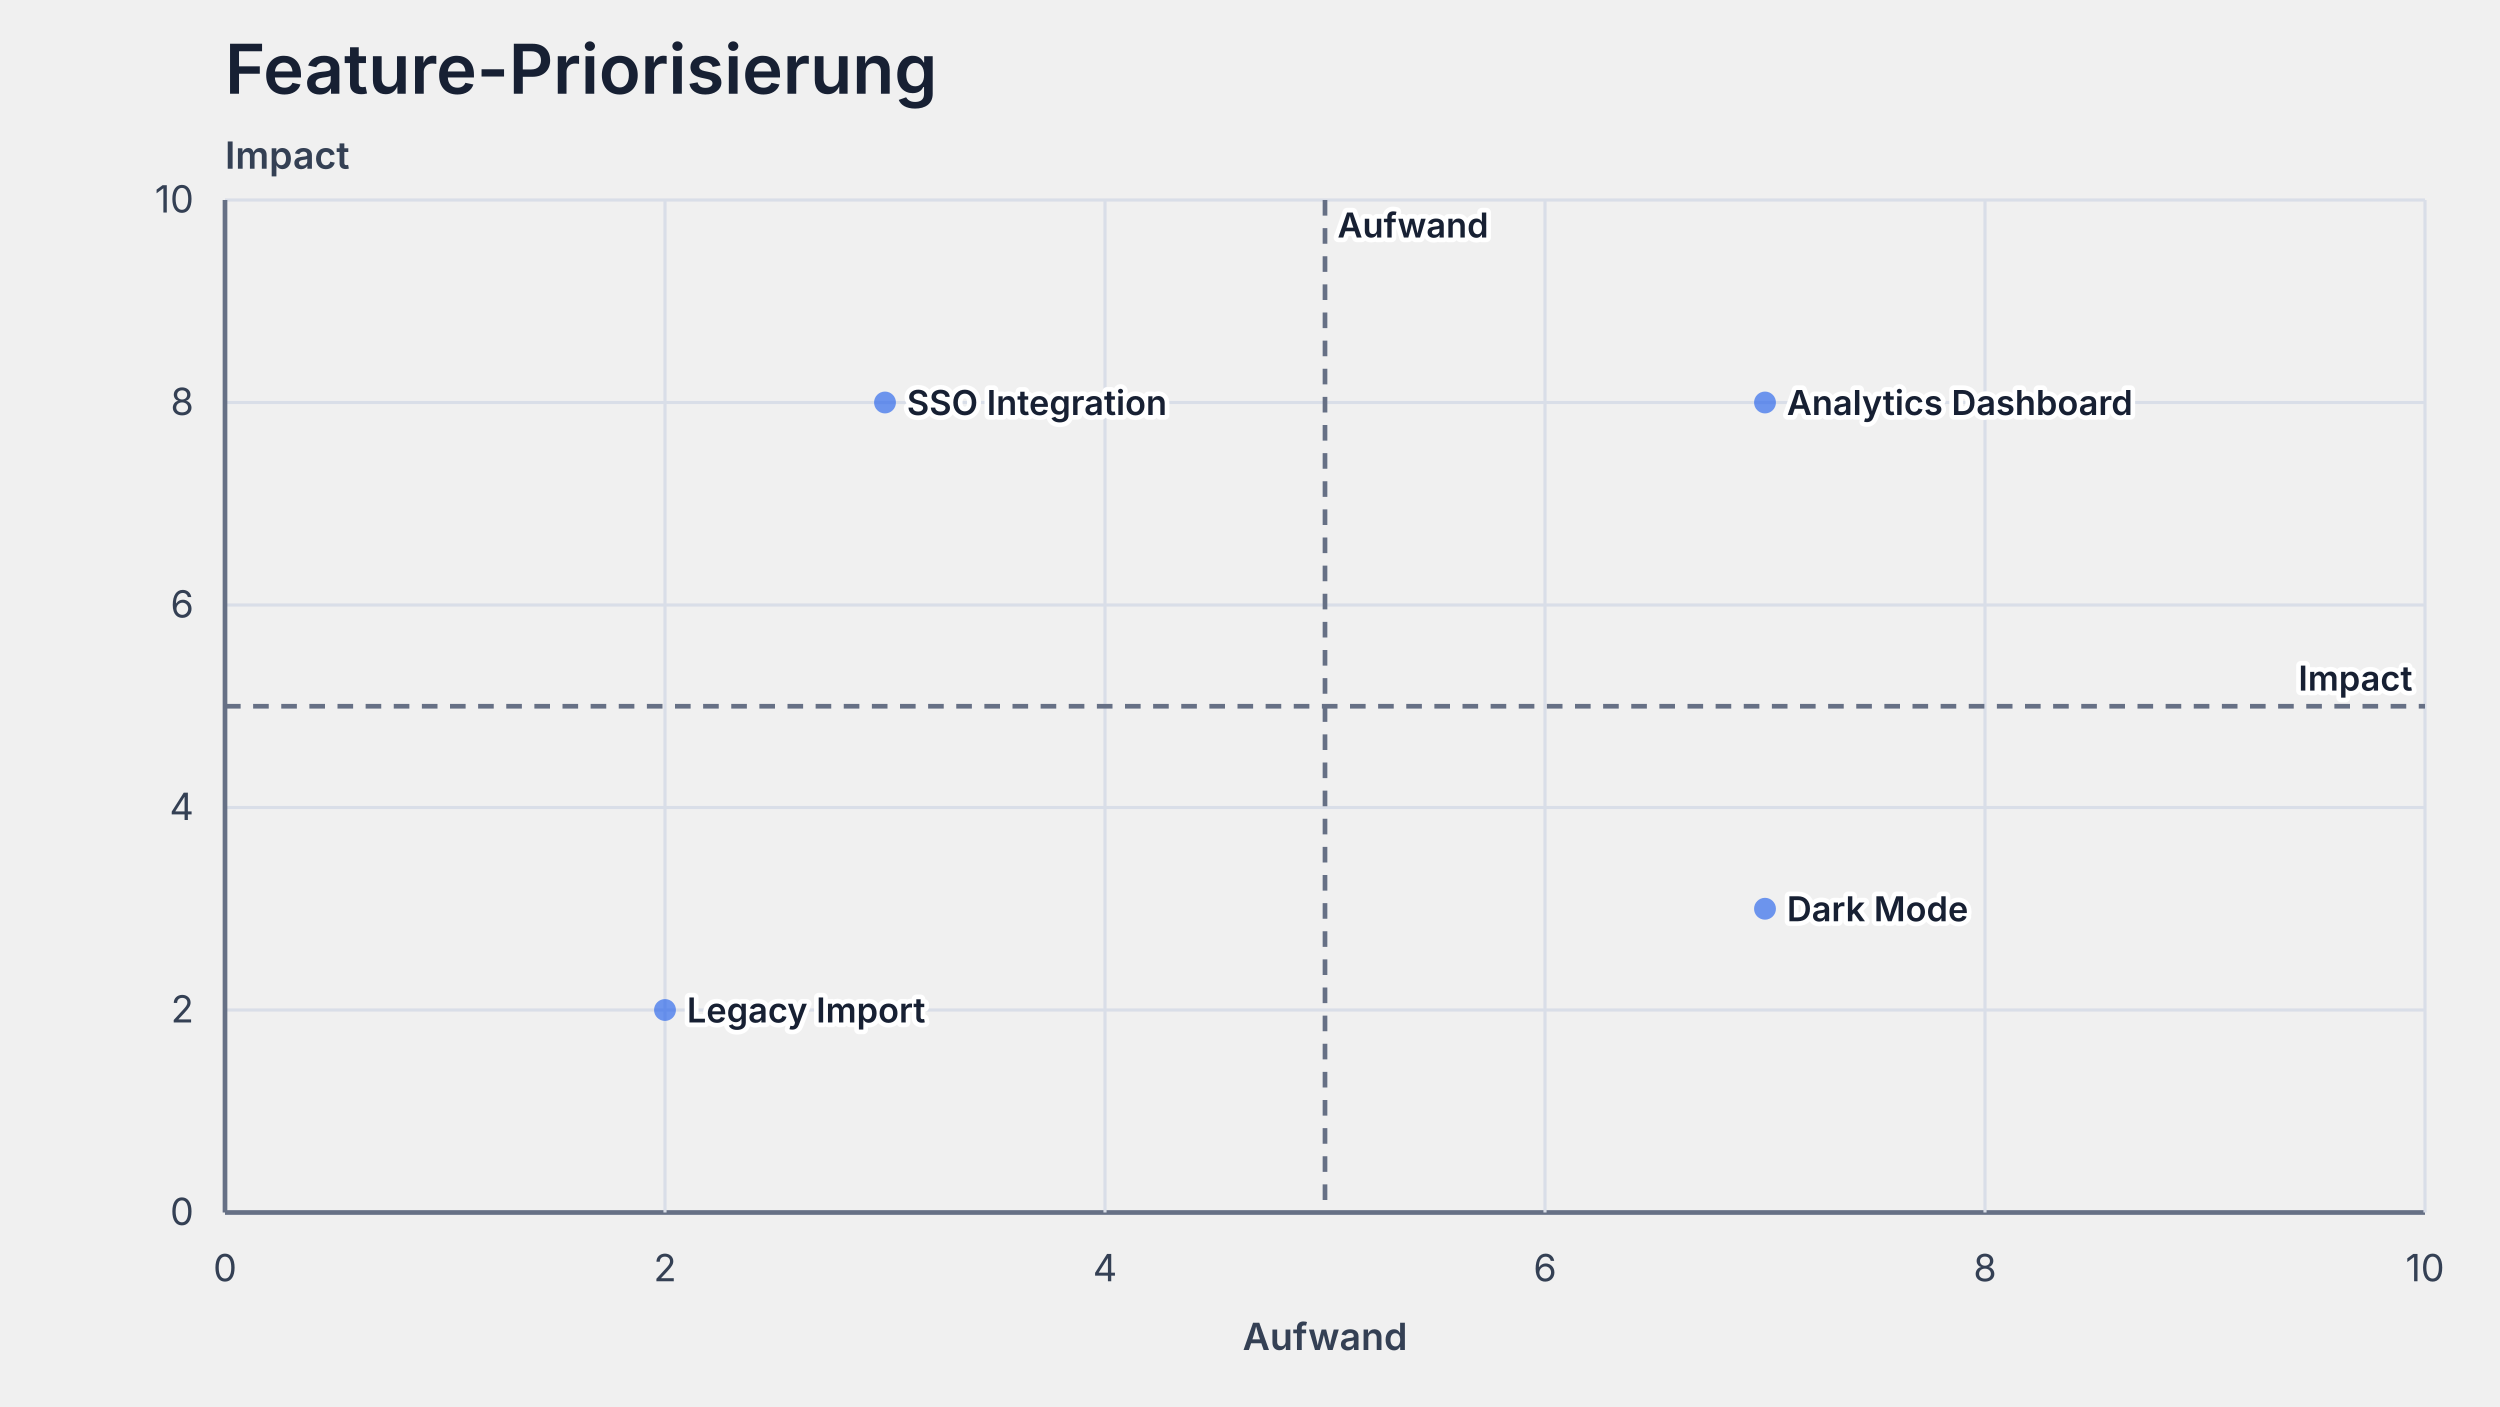
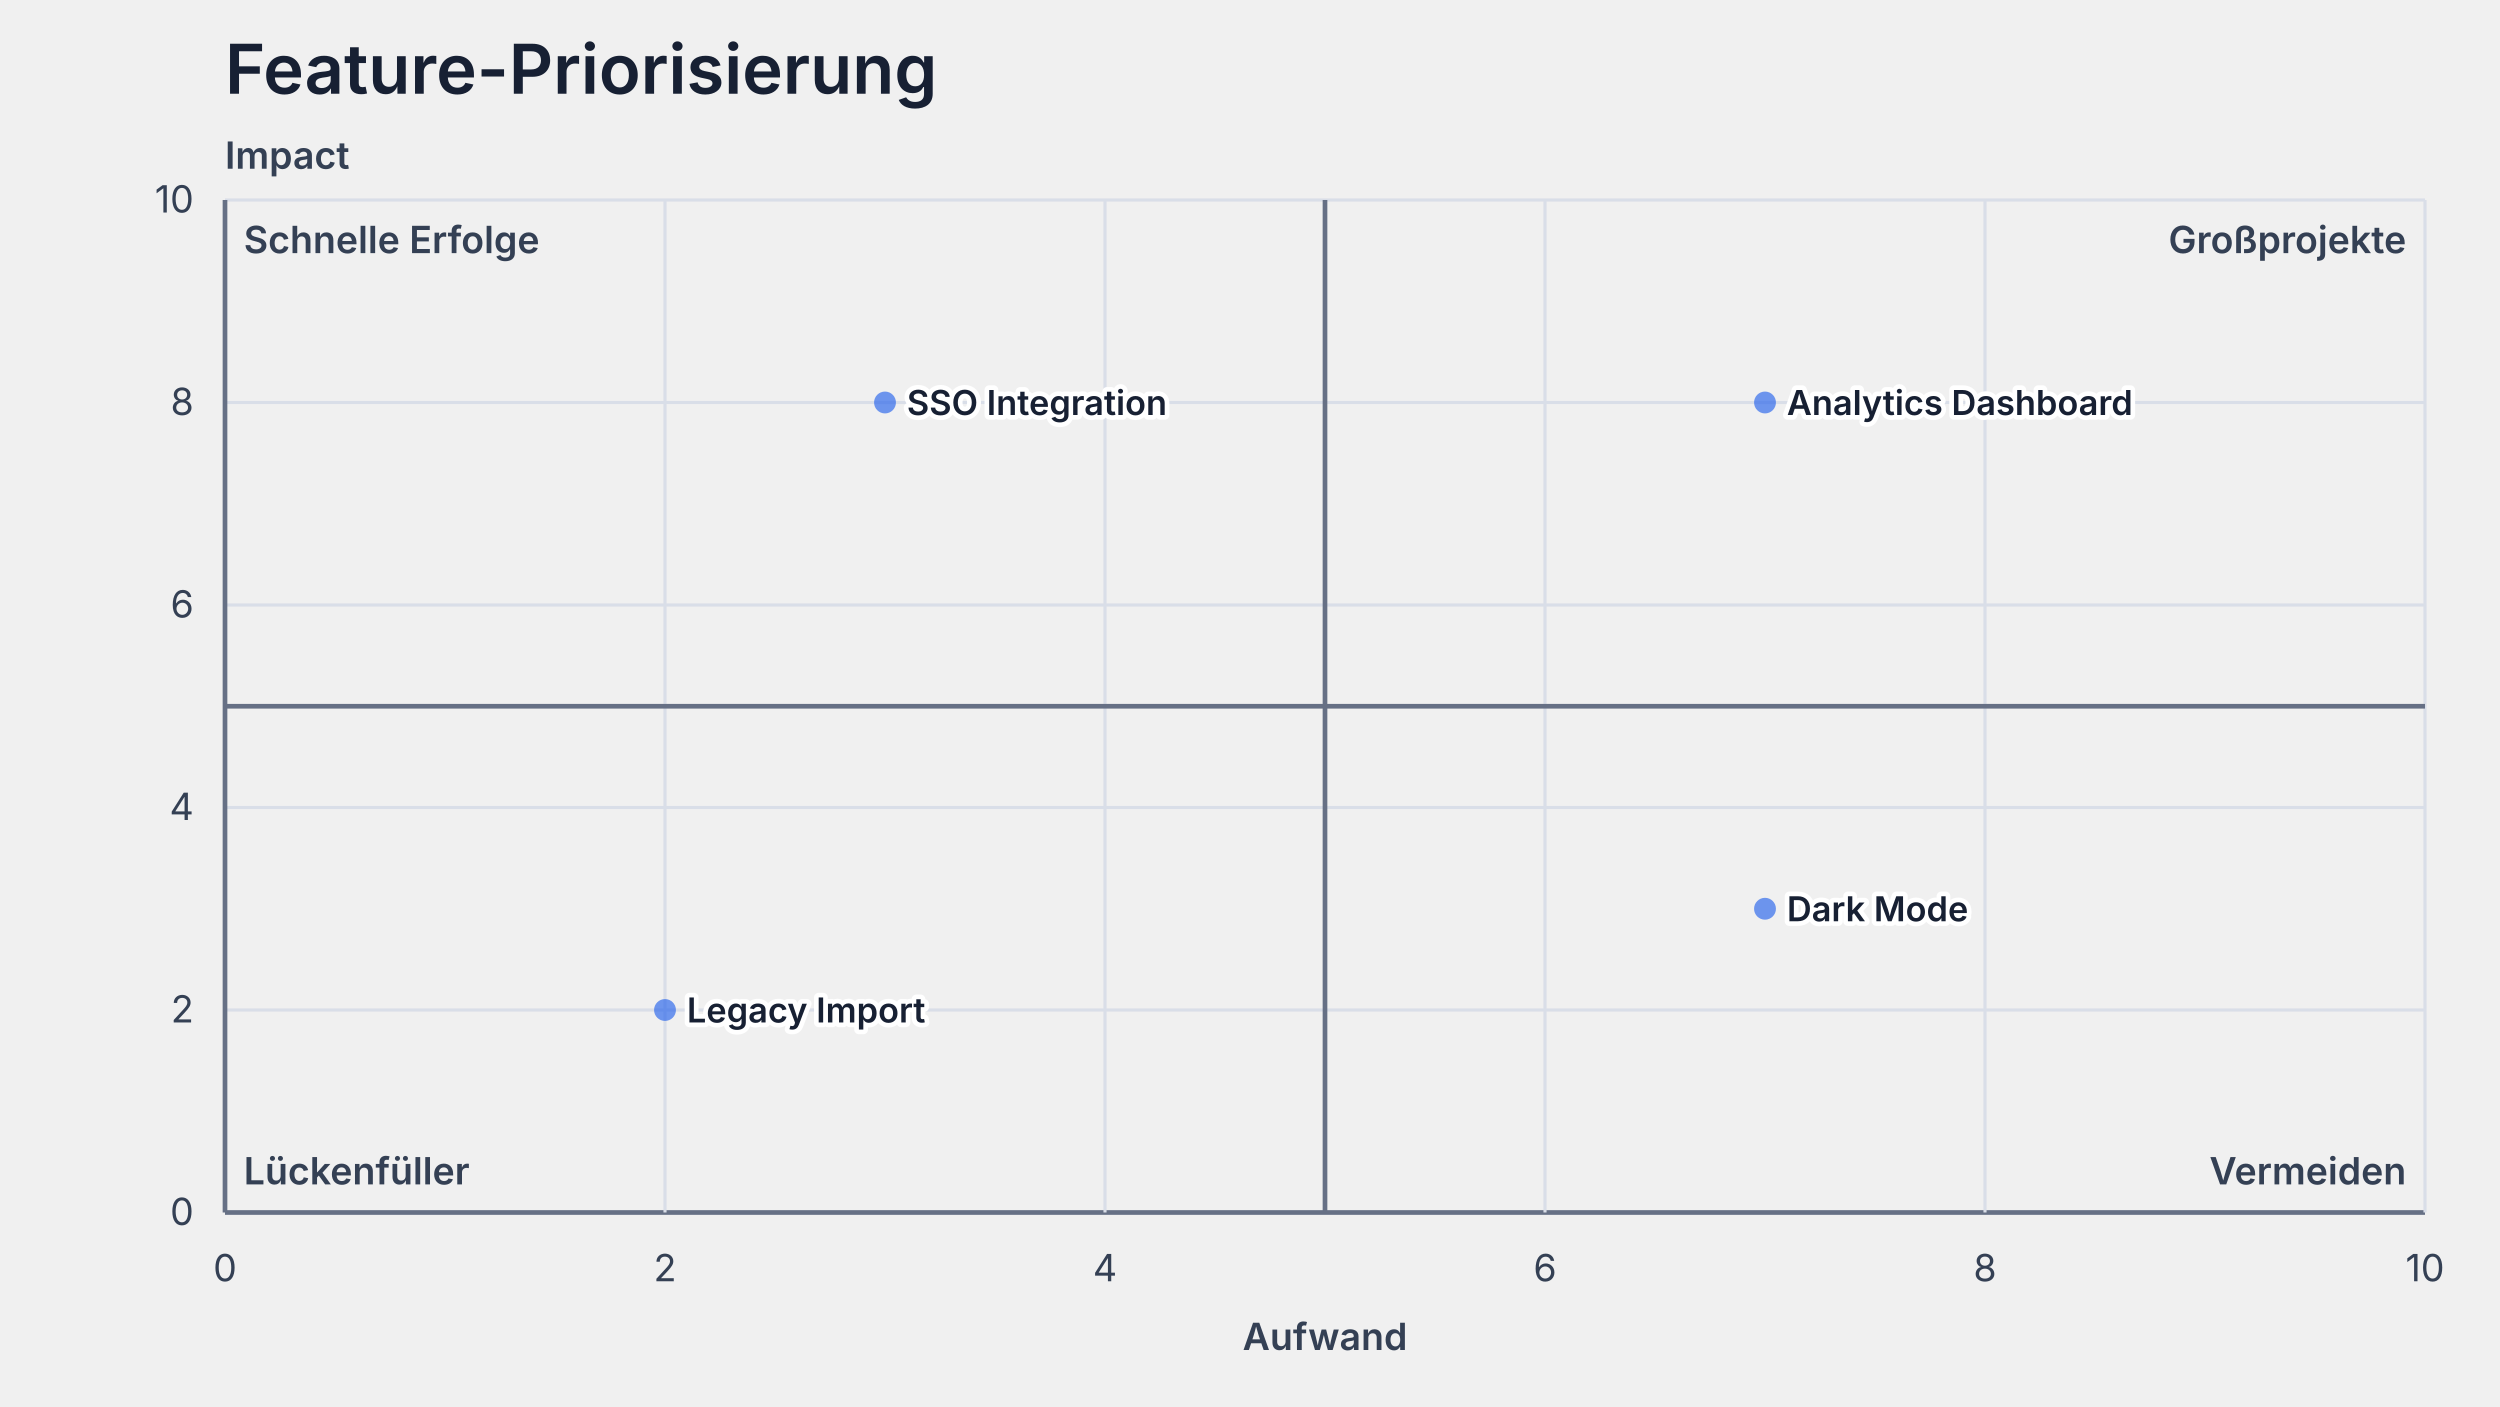
- <svg xmlns="http://www.w3.org/2000/svg" width="800" height="450" viewBox="0 0 800 450" id="chartlet-0aa023e76d46d236-p" role="img" aria-labelledby="chartlet-0aa023e76d46d236-p-title chartlet-0aa023e76d46d236-p-description" class="chartlet-root">
-   <style>#chartlet-0aa023e76d46d236-p.chartlet-root{max-width:100%;height:auto;font-family:Inter,ui-sans-serif,system-ui,sans-serif;color:#172033}#chartlet-0aa023e76d46d236-p .chartlet-title{font-size:22px;font-weight:600;fill:#172033}#chartlet-0aa023e76d46d236-p .chartlet-label,#chartlet-0aa023e76d46d236-p .chartlet-tick,#chartlet-0aa023e76d46d236-p .chartlet-value,#chartlet-0aa023e76d46d236-p .chartlet-value-inverse,#chartlet-0aa023e76d46d236-p .chartlet-axis-title{font-size:12px;fill:#344054}#chartlet-0aa023e76d46d236-p .chartlet-value,#chartlet-0aa023e76d46d236-p .chartlet-value-inverse{font-weight:600}#chartlet-0aa023e76d46d236-p .chartlet-value{fill:#172033}#chartlet-0aa023e76d46d236-p .chartlet-value-inverse{fill:#fff}#chartlet-0aa023e76d46d236-p .chartlet-axis-title{font-weight:600}#chartlet-0aa023e76d46d236-p .chartlet-grid{stroke:#d9dee8;stroke-width:1}#chartlet-0aa023e76d46d236-p .chartlet-zero{stroke:#667085;stroke-width:1.5}#chartlet-0aa023e76d46d236-p .chartlet-bar,#chartlet-0aa023e76d46d236-p .chartlet-point{fill:#2563eb}#chartlet-0aa023e76d46d236-p .chartlet-line{fill:none;stroke:#2563eb;stroke-width:3;stroke-linecap:round;stroke-linejoin:round}#chartlet-0aa023e76d46d236-p .chartlet-background{fill:#fff}#chartlet-0aa023e76d46d236-p .chartlet-sc-1{fill:#2563eb}#chartlet-0aa023e76d46d236-p .chartlet-sc-2{fill:#c2410c}#chartlet-0aa023e76d46d236-p .chartlet-sc-3{fill:#475569}#chartlet-0aa023e76d46d236-p .chartlet-sc-4{fill:#111827}#chartlet-0aa023e76d46d236-p .chartlet-sc-dot{fill-opacity:.65;stroke:none}#chartlet-0aa023e76d46d236-p .chartlet-sc-swatch{stroke:none;rx:5px}#chartlet-0aa023e76d46d236-p .chartlet-sc-fit{stroke-width:2;fill:none}#chartlet-0aa023e76d46d236-p .chartlet-sc-fit.chartlet-sc-1{stroke:#2563eb}#chartlet-0aa023e76d46d236-p .chartlet-sc-fit.chartlet-sc-2{stroke:#c2410c}#chartlet-0aa023e76d46d236-p .chartlet-sc-fit.chartlet-sc-3{stroke:#475569}#chartlet-0aa023e76d46d236-p .chartlet-sc-fit.chartlet-sc-4{stroke:#111827}#chartlet-0aa023e76d46d236-p .chartlet-sc-line{stroke:#667085;stroke-width:1.5;stroke-dasharray:5 4}#chartlet-0aa023e76d46d236-p .chartlet-sc-label{font-size:11px;font-weight:600;fill:#172033;paint-order:stroke;stroke:#fff;stroke-width:3px;stroke-linejoin:round}#chartlet-0aa023e76d46d236-p .chartlet-legend{font-size:12px;fill:#344054}</style>
+ <svg xmlns="http://www.w3.org/2000/svg" width="800" height="450" viewBox="0 0 800 450" id="chartlet-77830ff302aefe38-p" role="img" aria-labelledby="chartlet-77830ff302aefe38-p-title chartlet-77830ff302aefe38-p-description" class="chartlet-root">
+   <style>#chartlet-77830ff302aefe38-p.chartlet-root{max-width:100%;height:auto;font-family:Inter,ui-sans-serif,system-ui,sans-serif;color:#172033}#chartlet-77830ff302aefe38-p .chartlet-title{font-size:22px;font-weight:600;fill:#172033}#chartlet-77830ff302aefe38-p .chartlet-label,#chartlet-77830ff302aefe38-p .chartlet-tick,#chartlet-77830ff302aefe38-p .chartlet-value,#chartlet-77830ff302aefe38-p .chartlet-value-inverse,#chartlet-77830ff302aefe38-p .chartlet-axis-title{font-size:12px;fill:#344054}#chartlet-77830ff302aefe38-p .chartlet-value,#chartlet-77830ff302aefe38-p .chartlet-value-inverse{font-weight:600}#chartlet-77830ff302aefe38-p .chartlet-value{fill:#172033}#chartlet-77830ff302aefe38-p .chartlet-value-inverse{fill:#fff}#chartlet-77830ff302aefe38-p .chartlet-axis-title{font-weight:600}#chartlet-77830ff302aefe38-p .chartlet-grid{stroke:#d9dee8;stroke-width:1}#chartlet-77830ff302aefe38-p .chartlet-zero{stroke:#667085;stroke-width:1.5}#chartlet-77830ff302aefe38-p .chartlet-bar,#chartlet-77830ff302aefe38-p .chartlet-point{fill:#2563eb}#chartlet-77830ff302aefe38-p .chartlet-line{fill:none;stroke:#2563eb;stroke-width:3;stroke-linecap:round;stroke-linejoin:round}#chartlet-77830ff302aefe38-p .chartlet-background{fill:#fff}#chartlet-77830ff302aefe38-p .chartlet-sc-1{fill:#2563eb}#chartlet-77830ff302aefe38-p .chartlet-sc-2{fill:#c2410c}#chartlet-77830ff302aefe38-p .chartlet-sc-3{fill:#475569}#chartlet-77830ff302aefe38-p .chartlet-sc-4{fill:#111827}#chartlet-77830ff302aefe38-p .chartlet-sc-dot{fill-opacity:.65;stroke:none}#chartlet-77830ff302aefe38-p .chartlet-sc-swatch{stroke:none;rx:5px}#chartlet-77830ff302aefe38-p .chartlet-sc-fit{stroke-width:2;fill:none}#chartlet-77830ff302aefe38-p .chartlet-sc-fit.chartlet-sc-1{stroke:#2563eb}#chartlet-77830ff302aefe38-p .chartlet-sc-fit.chartlet-sc-2{stroke:#c2410c}#chartlet-77830ff302aefe38-p .chartlet-sc-fit.chartlet-sc-3{stroke:#475569}#chartlet-77830ff302aefe38-p .chartlet-sc-fit.chartlet-sc-4{stroke:#111827}#chartlet-77830ff302aefe38-p .chartlet-sc-line{stroke:#667085;stroke-width:1.5;stroke-dasharray:5 4}#chartlet-77830ff302aefe38-p .chartlet-sc-label{font-size:11px;font-weight:600;fill:#172033;paint-order:stroke;stroke:#fff;stroke-width:3px;stroke-linejoin:round}#chartlet-77830ff302aefe38-p .chartlet-legend{font-size:12px;fill:#344054}</style>
  <text x="72" y="30" text-anchor="start" class="chartlet-title">Feature-Priorisierung</text>
  <line x1="72" y1="388" x2="776" y2="388" class="chartlet-zero" />
  <text x="62" y="392" text-anchor="end" class="chartlet-tick">0</text>
  <line x1="72" y1="323.2" x2="776" y2="323.2" class="chartlet-grid" />
  <text x="62" y="327.2" text-anchor="end" class="chartlet-tick">2</text>
  <line x1="72" y1="258.4" x2="776" y2="258.4" class="chartlet-grid" />
  <text x="62" y="262.4" text-anchor="end" class="chartlet-tick">4</text>
  <line x1="72" y1="193.6" x2="776" y2="193.6" class="chartlet-grid" />
  <text x="62" y="197.6" text-anchor="end" class="chartlet-tick">6</text>
  <line x1="72" y1="128.8" x2="776" y2="128.8" class="chartlet-grid" />
  <text x="62" y="132.8" text-anchor="end" class="chartlet-tick">8</text>
  <line x1="72" y1="64" x2="776" y2="64" class="chartlet-grid" />
  <text x="62" y="68" text-anchor="end" class="chartlet-tick">10</text>
  <line x1="72" y1="64" x2="72" y2="388" class="chartlet-zero" />
  <text x="72" y="410" text-anchor="middle" class="chartlet-tick">0</text>
  <line x1="212.8" y1="64" x2="212.8" y2="388" class="chartlet-grid" />
  <text x="212.8" y="410" text-anchor="middle" class="chartlet-tick">2</text>
  <line x1="353.6" y1="64" x2="353.6" y2="388" class="chartlet-grid" />
  <text x="353.6" y="410" text-anchor="middle" class="chartlet-tick">4</text>
  <line x1="494.4" y1="64" x2="494.4" y2="388" class="chartlet-grid" />
  <text x="494.4" y="410" text-anchor="middle" class="chartlet-tick">6</text>
  <line x1="635.2" y1="64" x2="635.2" y2="388" class="chartlet-grid" />
  <text x="635.2" y="410" text-anchor="middle" class="chartlet-tick">8</text>
  <line x1="776" y1="64" x2="776" y2="388" class="chartlet-grid" />
  <text x="776" y="410" text-anchor="middle" class="chartlet-tick">10</text>
  <text x="424" y="432" text-anchor="middle" class="chartlet-axis-title">Aufwand</text>
  <text x="72" y="54" text-anchor="start" class="chartlet-axis-title">Impact</text>
-   <line x1="424" y1="64" x2="424" y2="388" class="chartlet-sc-line" />
-   <text x="428" y="76" text-anchor="start" class="chartlet-sc-label">Aufwand</text>
-   <line x1="72" y1="226" x2="776" y2="226" class="chartlet-sc-line" />
-   <text x="772" y="221" text-anchor="end" class="chartlet-sc-label">Impact</text>
+   <line x1="424" y1="64" x2="424" y2="388" class="chartlet-zero" />
+   <line x1="72" y1="226" x2="776" y2="226" class="chartlet-zero" />
+   <text x="78" y="81" text-anchor="start" class="chartlet-axis-title">Schnelle Erfolge</text>
+   <text x="770" y="81" text-anchor="end" class="chartlet-axis-title">Großprojekte</text>
+   <text x="78" y="379" text-anchor="start" class="chartlet-axis-title">Lückenfüller</text>
+   <text x="770" y="379" text-anchor="end" class="chartlet-axis-title">Vermeiden</text>
  <circle cx="564.8" cy="128.8" r="3.5" class="chartlet-sc-dot chartlet-sc-1" />
  <circle cx="283.2" cy="128.8" r="3.5" class="chartlet-sc-dot chartlet-sc-1" />
  <circle cx="564.8" cy="290.8" r="3.5" class="chartlet-sc-dot chartlet-sc-1" />
  <circle cx="212.8" cy="323.2" r="3.5" class="chartlet-sc-dot chartlet-sc-1" />
  <text x="571.8" y="132.8" text-anchor="start" class="chartlet-sc-label">Analytics Dashboard</text>
  <text x="290.2" y="132.8" text-anchor="start" class="chartlet-sc-label">SSO Integration</text>
  <text x="571.8" y="294.8" text-anchor="start" class="chartlet-sc-label">Dark Mode</text>
  <text x="219.8" y="327.2" text-anchor="start" class="chartlet-sc-label">Legacy Import</text>
</svg>
